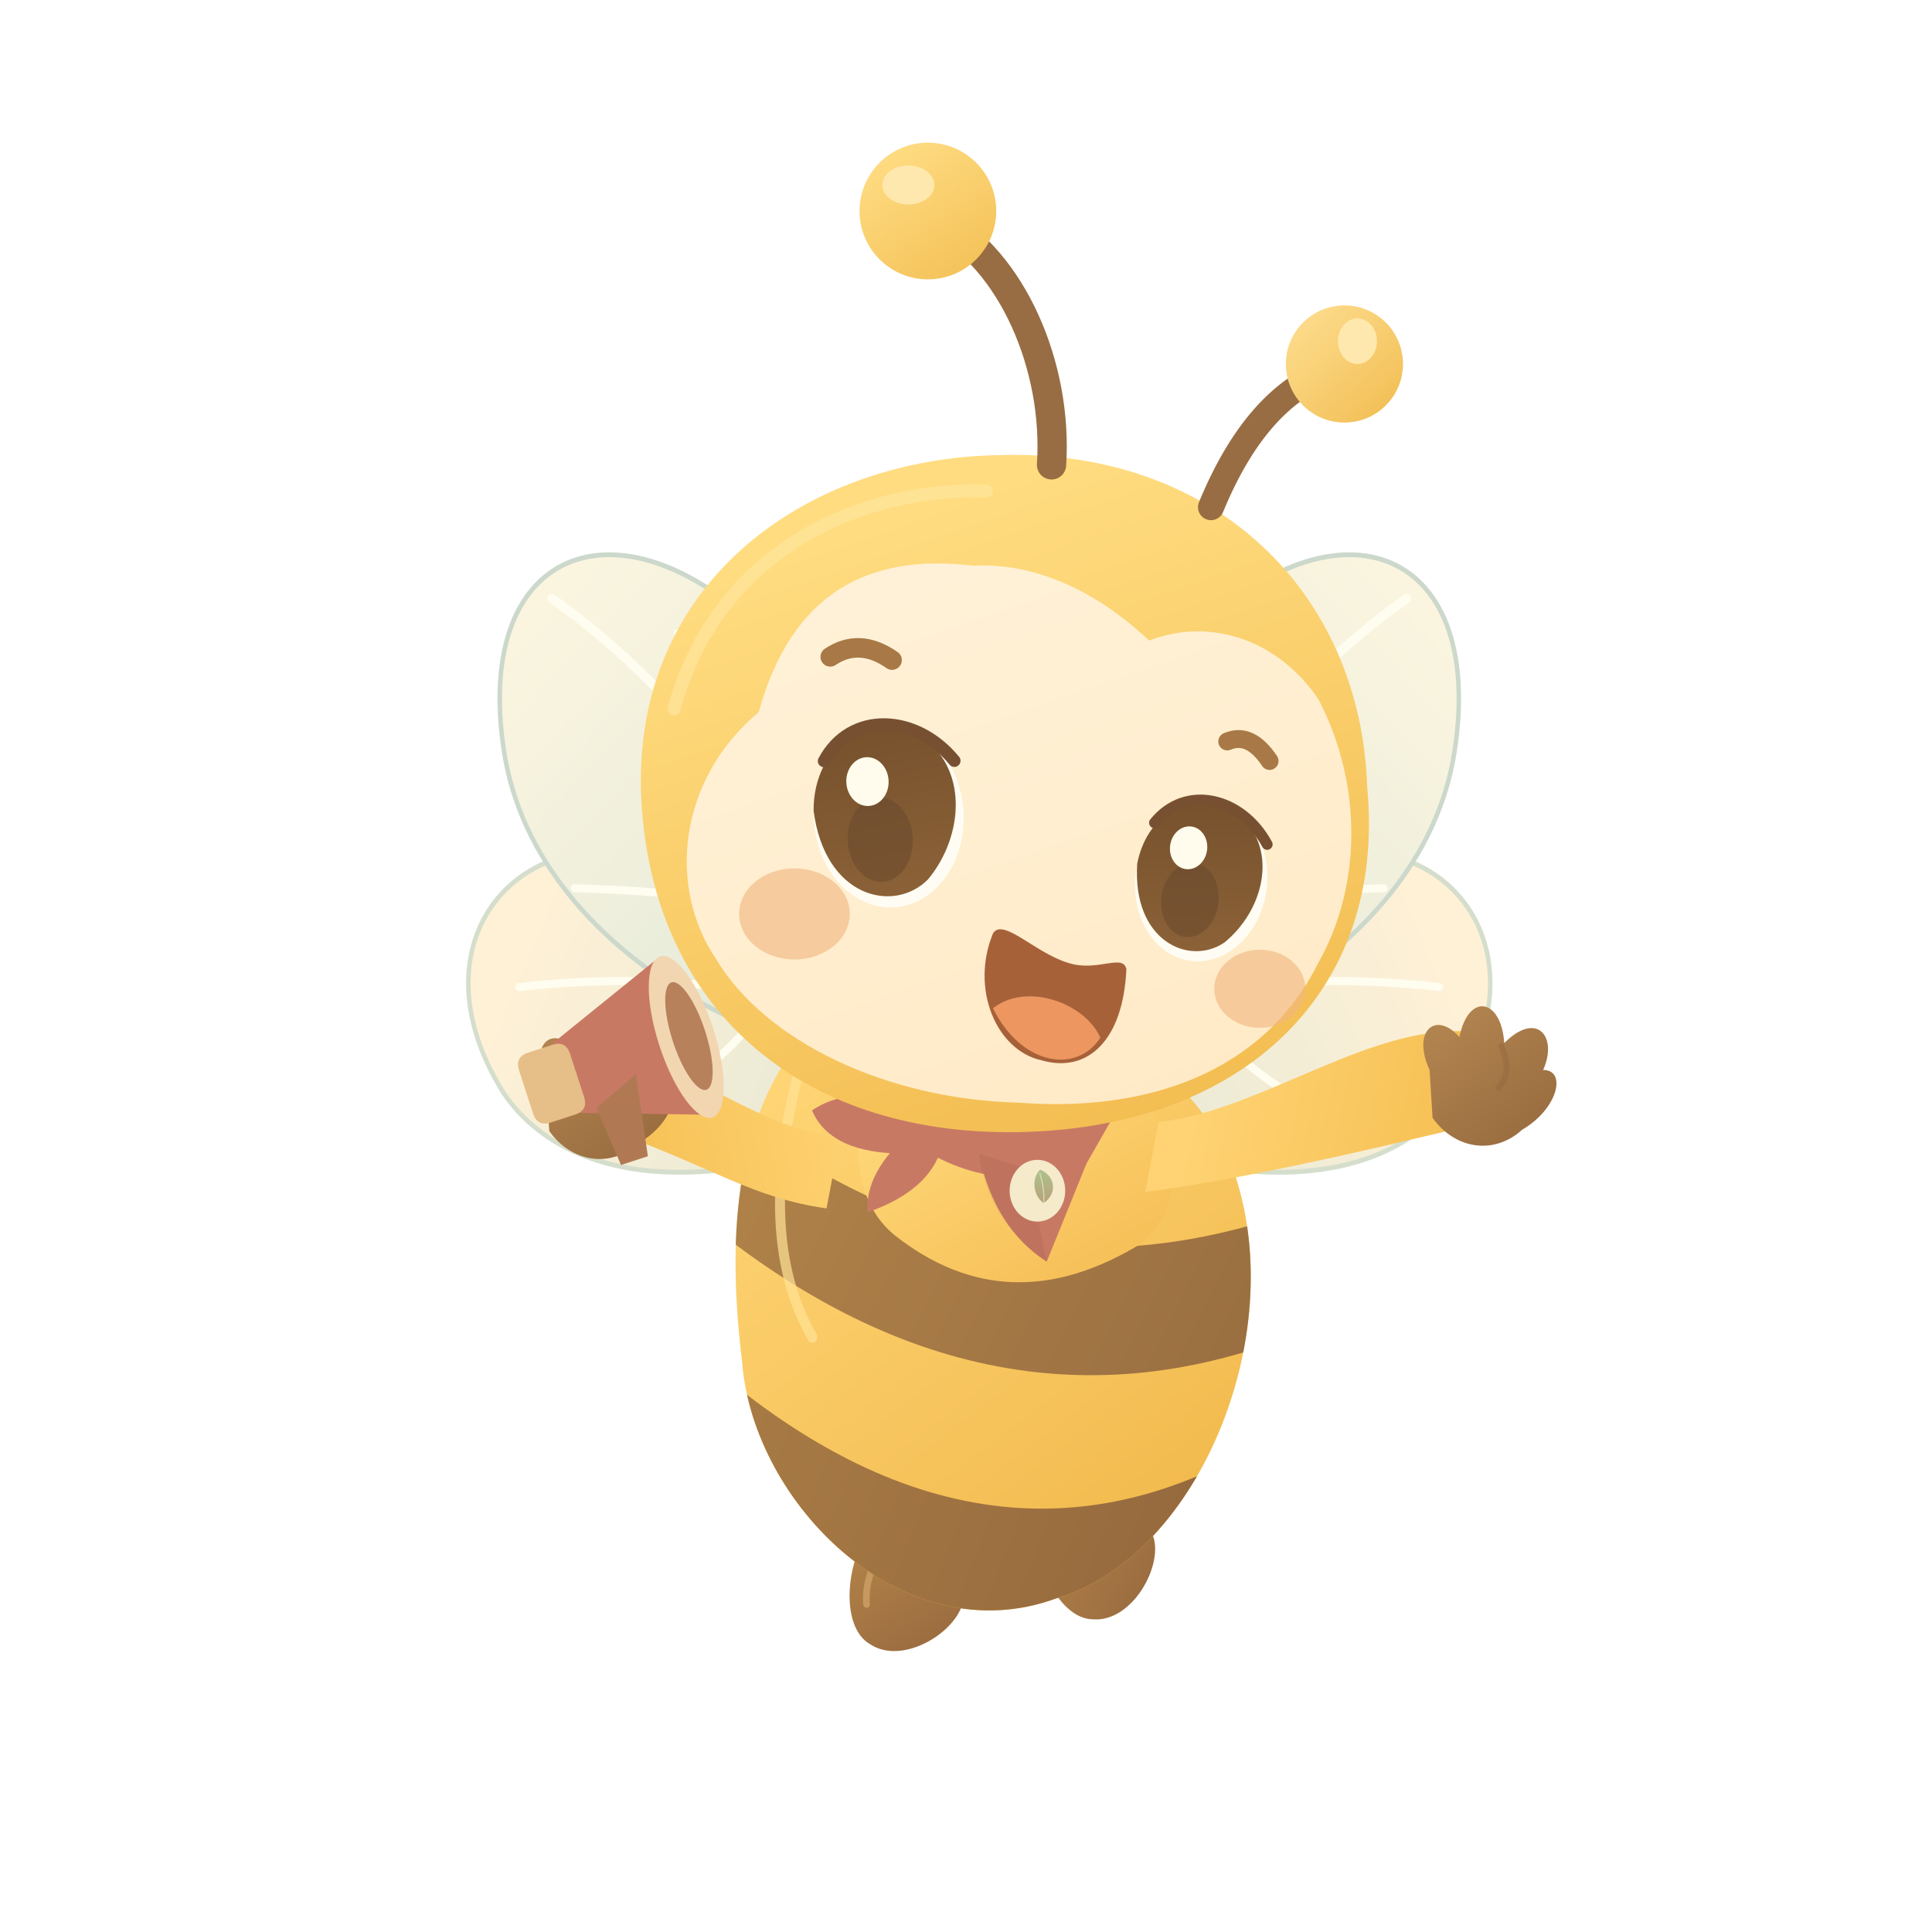
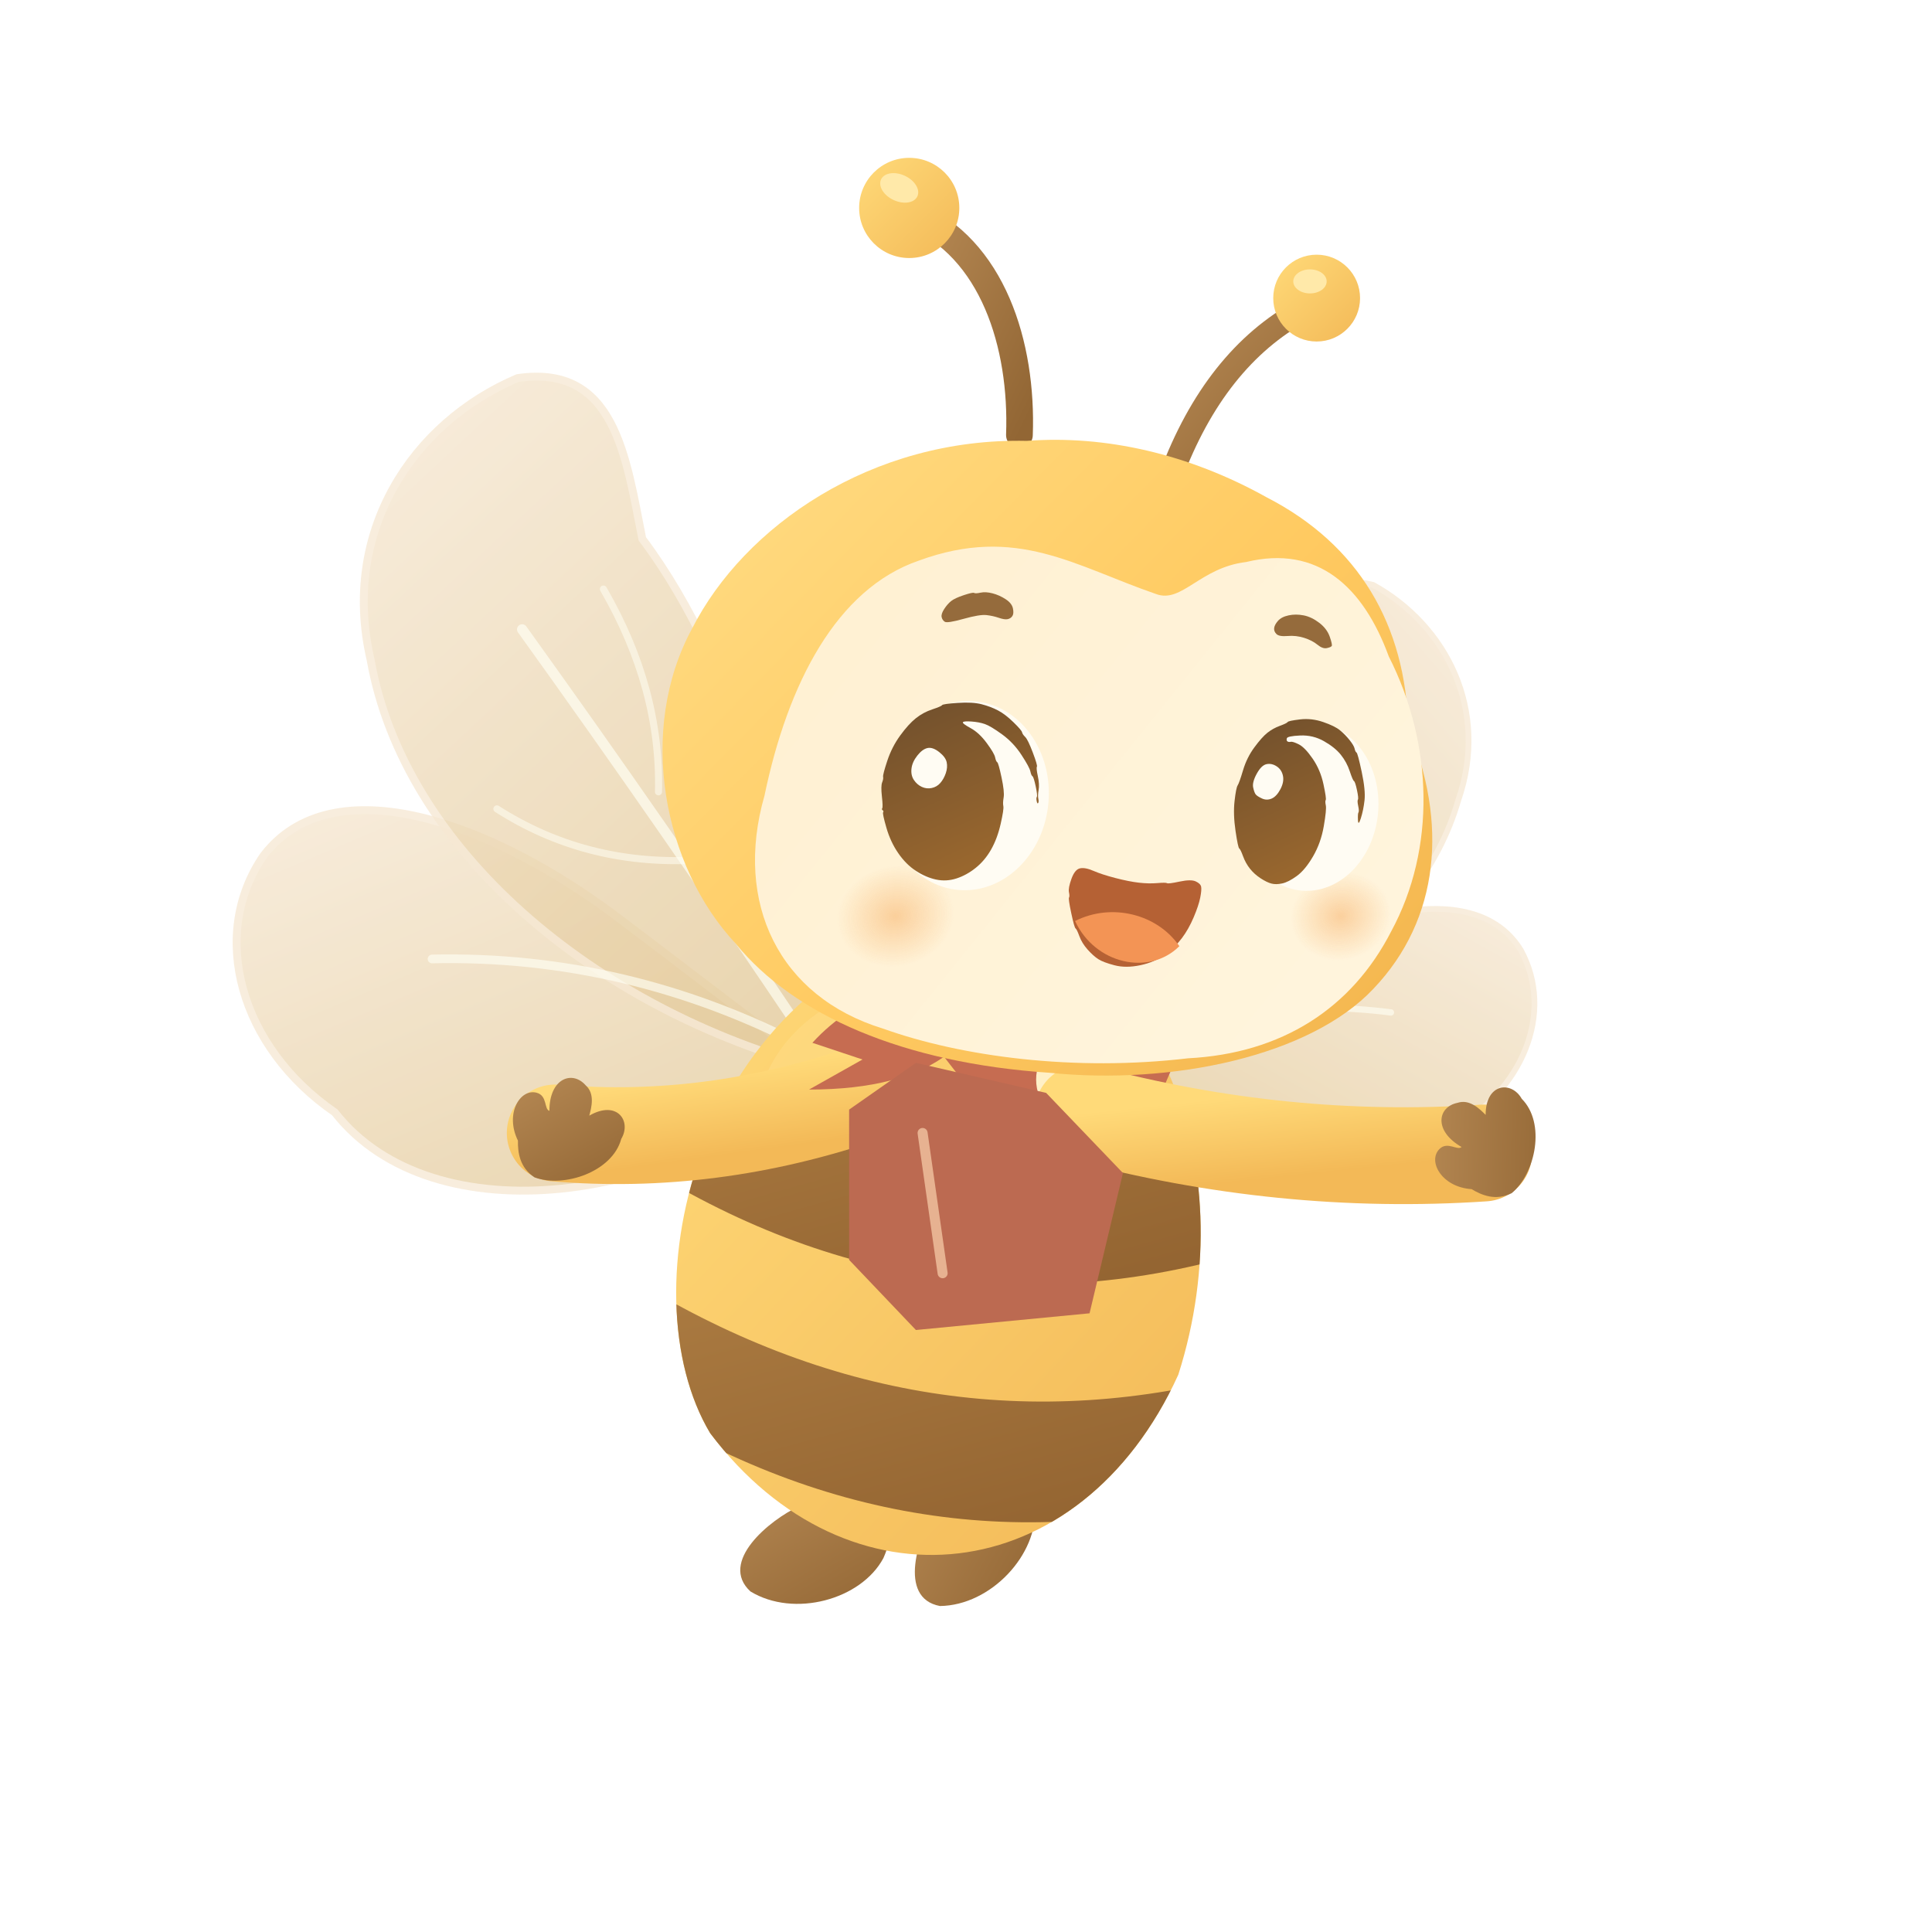
- <svg xmlns="http://www.w3.org/2000/svg" width="512" height="512" viewBox="0 0 512 512">
+ <svg xmlns="http://www.w3.org/2000/svg" viewBox="0 0 512 512" width="512" height="512">
  <defs>
-     <linearGradient id="paint-1" gradientUnits="userSpaceOnUse" x1="-146" y1="-64" x2="-25" y2="14">
-       <stop offset="0" stop-color="#FFF1D6" />
-       <stop offset="1" stop-color="#E4E8D6" />
+     <linearGradient id="faceGold" x1=".1" y1="0" x2=".85" y2="1" gradientUnits="objectBoundingBox">
+       <stop stop-color="#FFDB82" />
+       <stop offset=".55" stop-color="#FFCA61" />
+       <stop offset="1" stop-color="#F4B750" />
    </linearGradient>
-     <linearGradient id="paint-2" gradientUnits="userSpaceOnUse" x1="-122" y1="-164" x2="0" y2="0">
-       <stop offset="0" stop-color="#FBF5DF" />
-       <stop offset="1" stop-color="#DCE6D8" />
+     <linearGradient id="faceCream" x1="0" y1="0" x2="1" y2="1">
+       <stop stop-color="#FFF0D1" />
+       <stop offset="1" stop-color="#FFF5DE" />
    </linearGradient>
-     <linearGradient id="paint-3" gradientUnits="userSpaceOnUse" x1="-146" y1="-64" x2="-25" y2="14">
-       <stop offset="0" stop-color="#FFF1D6" />
-       <stop offset="1" stop-color="#E4E8D6" />
+     <radialGradient id="cheek">
+       <stop stop-color="#F7AF64" stop-opacity=".65" />
+       <stop offset="1" stop-color="#F7AF64" stop-opacity="0" />
+     </radialGradient>
+     <linearGradient id="eyeBrown" x1="0" y1="0" x2=".2" y2="1">
+       <stop stop-color="#71502D" />
+       <stop offset="1" stop-color="#99672E" />
    </linearGradient>
-     <linearGradient id="paint-4" gradientUnits="userSpaceOnUse" x1="-122" y1="-164" x2="0" y2="0">
-       <stop offset="0" stop-color="#FBF5DF" />
-       <stop offset="1" stop-color="#DCE6D8" />
+     <linearGradient id="bodyGold" x1="0" y1="0" x2="1" y2="1">
+       <stop stop-color="#FFDA79" />
+       <stop offset="1" stop-color="#F3B957" />
    </linearGradient>
-     <linearGradient id="paint-5" gradientUnits="userSpaceOnUse" x1="-10" y1="-17" x2="20" y2="20">
-       <stop offset="0" stop-color="#B28248" />
-       <stop offset="1" stop-color="#996A3F" />
+     <linearGradient id="stripeBrown" x1="0" y1="0" x2="1" y2="1">
+       <stop stop-color="#AC7C42" />
+       <stop offset="1" stop-color="#90612F" />
    </linearGradient>
-     <linearGradient id="paint-6" gradientUnits="userSpaceOnUse" x1="-10" y1="-17" x2="20" y2="20">
-       <stop offset="0" stop-color="#B28248" />
-       <stop offset="1" stop-color="#996A3F" />
+     <linearGradient id="handBrown" x1="0" y1="0" x2="1" y2="1">
+       <stop stop-color="#B78A55" />
+       <stop offset="1" stop-color="#926634" />
    </linearGradient>
-     <linearGradient id="paint-7" gradientUnits="userSpaceOnUse" x1="-55" y1="-75" x2="60" y2="88">
-       <stop offset="0" stop-color="#FFD677" />
-       <stop offset="1" stop-color="#F0B648" />
+     <linearGradient id="wing" x1="0" y1="0" x2="1" y2="1">
+       <stop stop-color="#F6E8D3" />
+       <stop offset="1" stop-color="#E1C693" />
    </linearGradient>
-     <clipPath id="clip-8">
-       <path d="M-62 -65 C-22 -97 50 -72 68 -34 C88 10 61 72 18 84 C-28 100 -74 60 -78 22 C-83 -10 -82 -42 -62 -65Z" />
-     </clipPath>
-     <linearGradient id="paint-9" gradientUnits="userSpaceOnUse" x1="-90" y1="-50" x2="80" y2="40">
-       <stop offset="0" stop-color="#B2844A" />
-       <stop offset="1" stop-color="#986D40" />
+     <linearGradient id="accessory" x1="0" y1="0" x2="1" y2="1">
+       <stop stop-color="#BE644C" />
+       <stop offset="1" stop-color="#BE644C" />
    </linearGradient>
-     <linearGradient id="paint-10" gradientUnits="userSpaceOnUse" x1="-95" y1="20" x2="70" y2="90">
-       <stop offset="0" stop-color="#AA7D45" />
-       <stop offset="1" stop-color="#93673D" />
+     <linearGradient id="page" x1="0" y1="0" x2="1" y2="1">
+       <stop stop-color="#FFFAE8" />
+       <stop offset="1" stop-color="#E4D8B6" />
    </linearGradient>
-     <linearGradient id="paint-11" gradientUnits="userSpaceOnUse" x1="0" y1="-70" x2="30" y2="-10">
-       <stop offset="0" stop-color="#FFDA7C" />
-       <stop offset="1" stop-color="#F7C15A" />
+     <linearGradient id="leaf" x1="0" y1="0" x2="1" y2="1">
+       <stop stop-color="#AEC889" />
+       <stop offset="1" stop-color="#6F9C67" />
    </linearGradient>
-     <linearGradient id="paint-12" gradientUnits="userSpaceOnUse" x1="0" y1="-20" x2="-83" y2="-3">
-       <stop offset="0" stop-color="#FFD374" />
-       <stop offset="1" stop-color="#F5BF51" />
-     </linearGradient>
-     <linearGradient id="paint-13" gradientUnits="userSpaceOnUse" x1="-15" y1="-20" x2="15" y2="20">
-       <stop offset="0" stop-color="#B38550" />
-       <stop offset="1" stop-color="#9A6D40" />
-     </linearGradient>
-     <linearGradient id="paint-14" gradientUnits="userSpaceOnUse" x1="0" y1="-20" x2="87" y2="-2">
-       <stop offset="0" stop-color="#FFD374" />
-       <stop offset="1" stop-color="#F5BF51" />
-     </linearGradient>
-     <linearGradient id="paint-15" gradientUnits="userSpaceOnUse" x1="-15" y1="-20" x2="15" y2="20">
-       <stop offset="0" stop-color="#B38550" />
-       <stop offset="1" stop-color="#9A6D40" />
-     </linearGradient>
-     <linearGradient id="paint-16" gradientUnits="userSpaceOnUse" x1="0" y1="-100" x2="65" y2="90">
-       <stop offset="0" stop-color="#ACC68F" />
-       <stop offset="1" stop-color="#C87964" />
-     </linearGradient>
-     <linearGradient id="paint-17" gradientUnits="userSpaceOnUse" x1="0" y1="-100" x2="65" y2="90">
-       <stop offset="0" stop-color="#FFDC80" />
-       <stop offset="1" stop-color="#F3BD51" />
-     </linearGradient>
-     <linearGradient id="paint-18" gradientUnits="userSpaceOnUse" x1="0" y1="-100" x2="65" y2="90">
-       <stop offset="0" stop-color="#FFF2D9" />
-       <stop offset="1" stop-color="#FFEAC6" />
-     </linearGradient>
-     <linearGradient id="paint-19" gradientUnits="userSpaceOnUse" x1="0" y1="-27" x2="9" y2="25">
-       <stop offset="0" stop-color="#77522D" />
-       <stop offset="1" stop-color="#8C6238" />
-     </linearGradient>
-     <linearGradient id="paint-20" gradientUnits="userSpaceOnUse" x1="0" y1="-27" x2="9" y2="25">
-       <stop offset="0" stop-color="#77522D" />
-       <stop offset="1" stop-color="#8C6238" />
-     </linearGradient>
-     <linearGradient id="paint-21" gradientUnits="userSpaceOnUse" x1="-50" y1="-98" x2="-20" y2="-53">
-       <stop offset="0" stop-color="#FFDC83" />
-       <stop offset="1" stop-color="#F2BE52" />
-     </linearGradient>
-     <linearGradient id="paint-22" gradientUnits="userSpaceOnUse" x1="22" y1="-64" x2="55" y2="-29">
-       <stop offset="0" stop-color="#FFE196" />
-       <stop offset="1" stop-color="#F2BF56" />
-     </linearGradient>
-     <linearGradient id="paint-23" gradientUnits="userSpaceOnUse" x1="0" y1="-29" x2="12" y2="38">
-       <stop offset="0" stop-color="#FFE19A" />
-       <stop offset="1" stop-color="#EDB044" />
+     <linearGradient id="pot" x1="0" y1="0" x2="1" y2="1">
+       <stop stop-color="#E7B384" />
+       <stop offset="1" stop-color="#C48F66" />
    </linearGradient>
  </defs>
-   <g id="actor" transform="translate(30.72 30.72) rotate(0) scale(0.88 0.88)">
-     <g id="actor0--wings" transform="translate(260 285) rotate(0) scale(1 1)">
-       <g id="actor0--wings0--wing-left" transform="translate(0 0) rotate(-8) scale(0.9 0.97)">
-         <path id="actor0--wings0--wing-left0--lower-wing" d="M0 0 C-57 30 -136 32 -159 -11 C-187 -69 -127 -105 -77 -64 C-40 -35 -15 -7 0 0Z" fill="url(#paint-1)" stroke="#D5DECC" stroke-width="1.5" stroke-linecap="round" stroke-linejoin="round" />
-         <path id="actor0--wings0--wing-left1--upper-wing" d="M0 0 C-57 1 -142 -49 -143 -116 C-144 -182 -90 -191 -49 -138 C-17 -98 4 -32 0 0Z" fill="url(#paint-2)" stroke="#CCD8CB" stroke-width="1.5" stroke-linecap="round" stroke-linejoin="round" />
-         <path d="M-3 -4 C-41 -49 -71 -119 -120 -161" fill="none" stroke="#FFFDF0" stroke-width="3" stroke-linecap="round" stroke-linejoin="round" />
-         <path d="M-35 -47 Q-74 -63 -126 -71 M-57 -84 Q-46 -112 -80 -145 M-5 0 Q-65 -41 -149 -43 M-69 -26 Q-92 -4 -130 4" fill="none" stroke="#FFFDF0" stroke-width="2.5" stroke-linecap="round" stroke-linejoin="round" />
-         <path d="M-16 -17 Q-29 6 -76 16" fill="none" stroke="#FFFDF0" stroke-width="2.8" stroke-linecap="round" stroke-linejoin="round" />
+   <g id="character" transform="translate(256 256) scale(.885) translate(-256 -256)" data-theme="courage" data-stage="5">
+     <g id="wing-right" transform="translate(296 285) rotate(-2) scale(-0.86 0.86)">
+       <path d="M0 0 C-31 39-92 56-121 28 C-147 15-159-12-148-34 C-134-59-92-51-55-30 C-28-15-11-5 0 0Z" fill="url(#wing)" opacity=".77" stroke="#F6E8D3" stroke-width="2" />
+       <path d="M0 0 C-60-7-113-41-128-87 C-140-118-126-148-101-163 C-77-170-71-147-64-127 C-35-98-12-45 0 0Z" fill="url(#wing)" opacity=".77" stroke="#F6E8D3" stroke-width="2" />
+       <path d="M-5-7 Q-48-55-91-100" fill="none" stroke="#FFFFF4" stroke-width="2.6" stroke-linecap="round" stroke-linejoin="round" opacity=".68" />
+       <path d="M-5-5 Q-53-22-102-14" fill="none" stroke="#FFFFF4" stroke-width="2.2" stroke-linecap="round" stroke-linejoin="round" opacity=".64" />
+       <path d="M-40-48 Q-67-43-91-54" fill="none" stroke="#FFFFF4" stroke-width="1.8" stroke-linecap="round" stroke-linejoin="round" opacity=".54" />
+       <path d="M-51-64 Q-54-90-72-113" fill="none" stroke="#FFFFF4" stroke-width="1.8" stroke-linecap="round" stroke-linejoin="round" opacity=".54" />
+     </g>
+     <g id="wing-left" transform="translate(213 287) rotate(8) scale(1.18 1.18)">
+       <path d="M0 0 C-31 39-92 56-121 28 C-147 15-159-12-148-34 C-134-59-92-51-55-30 C-28-15-11-5 0 0Z" fill="url(#wing)" opacity=".77" stroke="#F6E8D3" stroke-width="2" />
+       <path d="M0 0 C-60-7-113-41-128-87 C-140-118-126-148-101-163 C-77-170-71-147-64-127 C-35-98-12-45 0 0Z" fill="url(#wing)" opacity=".77" stroke="#F6E8D3" stroke-width="2" />
+       <path d="M-5-7 Q-48-55-91-100" fill="none" stroke="#FFFFF4" stroke-width="2.6" stroke-linecap="round" stroke-linejoin="round" opacity=".68" />
+       <path d="M-5-5 Q-53-22-102-14" fill="none" stroke="#FFFFF4" stroke-width="2.2" stroke-linecap="round" stroke-linejoin="round" opacity=".64" />
+       <path d="M-40-48 Q-67-43-91-54" fill="none" stroke="#FFFFF4" stroke-width="1.8" stroke-linecap="round" stroke-linejoin="round" opacity=".54" />
+       <path d="M-51-64 Q-54-90-72-113" fill="none" stroke="#FFFFF4" stroke-width="1.8" stroke-linecap="round" stroke-linejoin="round" opacity=".54" />
+     </g>
+     <g id="feet">
+       <g id="foot-0" transform="translate(217 422.79) rotate(20)">
+         <path d="M-4-18 C9-21 18-10 17 5 C15 19-2 31-17 28 C-29 23-19 6-12-1Z" fill="url(#handBrown)" />
      </g>
-       <g id="actor0--wings1--wing-right" transform="translate(0 0) rotate(8) scale(-0.9 0.97)">
-         <path id="actor0--wings1--wing-right0--lower-wing" d="M0 0 C-57 30 -136 32 -159 -11 C-187 -69 -127 -105 -77 -64 C-40 -35 -15 -7 0 0Z" fill="url(#paint-3)" stroke="#D5DECC" stroke-width="1.5" stroke-linecap="round" stroke-linejoin="round" />
-         <path id="actor0--wings1--wing-right1--upper-wing" d="M0 0 C-57 1 -142 -49 -143 -116 C-144 -182 -90 -191 -49 -138 C-17 -98 4 -32 0 0Z" fill="url(#paint-4)" stroke="#CCD8CB" stroke-width="1.5" stroke-linecap="round" stroke-linejoin="round" />
-         <path d="M-3 -4 C-41 -49 -71 -119 -120 -161" fill="none" stroke="#FFFDF0" stroke-width="3" stroke-linecap="round" stroke-linejoin="round" />
-         <path d="M-35 -47 Q-74 -63 -126 -71 M-57 -84 Q-46 -112 -80 -145 M-5 0 Q-65 -41 -149 -43 M-69 -26 Q-92 -4 -130 4" fill="none" stroke="#FFFDF0" stroke-width="2.5" stroke-linecap="round" stroke-linejoin="round" />
-         <path d="M-16 -17 Q-29 6 -76 16" fill="none" stroke="#FFFDF0" stroke-width="2.8" stroke-linecap="round" stroke-linejoin="round" />
+       <g id="foot-1" transform="translate(259 416.73) rotate(-12)">
+         <path d="M-4-18 C9-21 18-10 17 5 C15 19-2 31-17 28 C-29 23-19 6-12-1Z" fill="url(#handBrown)" />
      </g>
    </g>
-     <g id="actor1--foot-0" transform="translate(237 442) rotate(7) scale(0.84 0.84)">
-       <path d="M-14 -17 C-21 -7 -21 18 -9 23 C3 29 20 16 22 5 C24 -9 14 -20 2 -21Z" fill="url(#paint-5)" />
-       <path d="M-9 -12 Q-14 0 -12 9" fill="none" stroke="#C69961" stroke-width="2.4" stroke-linecap="round" stroke-linejoin="round" />
+     <g id="body" transform="translate(248 343) rotate(4)">
+       <defs>
+         <clipPath id="bodyClip">
+           <path d="M0 -101 C58.1 -101 89.64 -34.34 73.87 30.3 C48.97 96.96 -19.92 109.08 -64.74 57.57 C-92.96 17.17 -78.85 -77.77 0 -101Z" />
+         </clipPath>
+       </defs>
+       <path d="M0 -101 C58.1 -101 89.64 -34.34 73.87 30.3 C48.97 96.96 -19.92 109.08 -64.74 57.57 C-92.96 17.17 -78.85 -77.77 0 -101Z" fill="url(#bodyGold)" />
+       <g clip-path="url(#bodyClip)">
+         <path d="M-93 -60.6 Q0 -20.2 95 -45.45 L95 -9.09 Q0 28.28 -93 -22.22Z" fill="url(#stripeBrown)" />
+         <path d="M-93 12.12 Q0 61.61 95 28.28 L95 63.63 Q0 98.98 -93 47.47Z" fill="url(#stripeBrown)" />
+       </g>
+       <path d="M-56.44 -24.24 Q-64.74 -63.63 -21.58 -81.81 Q-40.67 -56.56 -41.5 -26.26Z" fill="#FFE59B" opacity=".28" />
    </g>
-     <g id="actor2--foot-1" transform="translate(294 432) rotate(-22) scale(0.84 0.84)">
-       <path d="M-14 -17 C-21 -7 -21 18 -9 23 C3 29 20 16 22 5 C24 -9 14 -20 2 -21Z" fill="url(#paint-6)" />
-       <path d="M-9 -12 Q-14 0 -12 9" fill="none" stroke="#C69961" stroke-width="2.4" stroke-linecap="round" stroke-linejoin="round" />
-     </g>
-     <g id="actor3--body" transform="translate(267 352) rotate(1) scale(1 1.12)">
-       <path id="actor3--body0--abdomen" d="M-62 -65 C-22 -97 50 -72 68 -34 C88 10 61 72 18 84 C-28 100 -74 60 -78 22 C-83 -10 -82 -42 -62 -65Z" fill="url(#paint-7)" />
-       <g id="actor3--body1--stripes" transform="translate(0 0) rotate(0) scale(1 1)" clip-path="url(#clip-8)">
-         <path d="M-105 -62 Q-12 15 93 -23 L91 11 Q-5 48 -97 -21Z" fill="url(#paint-9)" />
-         <path d="M-99 14 Q-9 88 76 43 L63 74 Q-24 116 -84 55Z" fill="url(#paint-10)" />
-       </g>
-       <path opacity="0.7" d="M-62 -58 Q-75 -12 -57 15" fill="none" stroke="#FFE395" stroke-width="3" stroke-linecap="round" stroke-linejoin="round" />
-       <path d="M-40 -61 Q0 -80 43 -50 Q59 -27 42 -12 Q2 11 -33 -13 Q-51 -26 -40 -61Z" fill="url(#paint-11)" />
-     </g>
-     <g id="actor4--arm-left" transform="translate(227 317) rotate(0) scale(1 1)">
-       <path d="M-9 -9 C-37.05 -12.6 -69.42 -41 -83 -37 Q-66 -24 -77 -11 C-46.48 0 -35.41 8.8 -13 12 Z" fill="url(#paint-12)" />
-       <g id="actor4--arm-left1--palm" transform="translate(-83 -23) rotate(0) scale(0.9 0.9)">
-         <path d="M-16 -3 C-22 -16 -14 -23 -6 -14 C-3 -29 8 -27 9 -12 C20 -23 27 -14 22 -3 C30 -3 27 10 15 17 C5 26 -8 23 -15 13Z" fill="url(#paint-13)" />
-         <path opacity="0.55" d="M8 -11 Q12 -2 7 3" fill="none" stroke="#956A3F" stroke-width="2" stroke-linecap="round" stroke-linejoin="round" />
+     <g id="arm-left">
+       <path d="M226 294 Q179.5 310.0 133 306" fill="none" stroke="url(#bodyGold)" stroke-width="29" stroke-linecap="round" stroke-linejoin="round" />
+       <g transform="translate(133 306) rotate(15) scale(0.85)">
+         <path d="M-12 6 C-19-2-16-12-10-12 C-6-12-6-7-4-7 C-7-18 0-23 6-19 C10-17 10-12 10-9 C18-17 25-11 23-4 C23 8 8 18-3 17 C-9 15-11 10-12 6Z" fill="url(#handBrown)" />
      </g>
    </g>
-     <g id="actor5--arm-right" transform="translate(323 312) rotate(0) scale(1 1)">
-       <path d="M-9 -9 C22.45 -12.4 56.38 -40 87 -36 Q104 -23 93 -10 C48.72 1 10.49 9.2 -13 12 Z" fill="url(#paint-14)" />
-       <g id="actor5--arm-right1--palm" transform="translate(87 -22) rotate(0) scale(0.9 0.9)">
-         <path d="M-16 -3 C-22 -16 -14 -23 -6 -14 C-3 -29 8 -27 9 -12 C20 -23 27 -14 22 -3 C30 -3 27 10 15 17 C5 26 -8 23 -15 13Z" fill="url(#paint-15)" />
-         <path opacity="0.55" d="M8 -11 Q12 -2 7 3" fill="none" stroke="#956A3F" stroke-width="2" stroke-linecap="round" stroke-linejoin="round" />
+     <g id="theme-scarf" transform="translate(282 275)">
+       <path d="M-49-13 Q-6 10 45-10 L26 34 Q6 44-11 36Z" fill="#C66C51" />
+       <path d="M-47-12 Q-62-7-72 4 L-57 9-73 18 Q-45 18-31 7Z" fill="#C66C51" />
+       <ellipse cx="7" cy="15" rx="12" ry="13" fill="#FFF0C7" />
+       <path d="M0 17 L7 6 14 17 10 17 7 13 4 17Z" fill="#C66C51" />
+     </g>
+     <g id="arm-right">
+       <path d="M291 300 Q351.0 316.0 411 312" fill="none" stroke="url(#bodyGold)" stroke-width="29" stroke-linecap="round" stroke-linejoin="round" />
+       <g transform="translate(411 312) rotate(-45) scale(0.85)">
+         <path d="M-12 6 C-19-2-16-12-10-12 C-6-12-6-7-4-7 C-7-18 0-23 6-19 C10-17 10-12 10-9 C18-17 25-11 23-4 C23 8 8 18-3 17 C-9 15-11 10-12 6Z" fill="url(#handBrown)" />
      </g>
    </g>
-     <g id="actor6--scarf" transform="translate(271 306) rotate(0) scale(0.93 0.93)">
-       <path d="M-36 -10 Q-2 3 35 -11 L23 10 Q-7 22 -34 3Z" fill="#C87964" />
-       <path d="M-12 7 L25 5 L10 42 Q-7 31 -12 7Z" fill="#C87964" />
-       <path opacity="0.05" d="M-12 7 Q-9 29 10 42 L4 12Z" fill="#000000" />
-       <path d="M-32 -5 Q-51 -17 -66 -7 Q-60 7 -36 7Z" fill="#C87964" />
-       <path d="M-34 0 Q-49 13 -48 26 Q-28 19 -24 5Z" fill="#C87964" />
-       <g id="actor6--scarf5--theme-badge" transform="translate(0 0) rotate(0) scale(1 1)">
-         <path d="M -2 19 C -2 13.477 2.029 9 7 9 C 11.971 9 16 13.477 16 19 C 16 24.523 11.971 29 7 29 C 2.029 29 -2 24.523 -2 19 Z" fill="#F5EAC9" />
-         <g transform="translate(9 23) rotate(15) scale(0.13 0.13)">
-           <path d="M0 0 C-32 -12 -45 -53 -30 -78 C7 -75 30 -34 0 0Z" fill="url(#paint-16)" />
-           <path d="M0 -2 Q-7 -35 -28 -69" fill="none" stroke="#D6E2B5" stroke-width="2.5" stroke-linecap="round" stroke-linejoin="round" />
-         </g>
+     <g id="antennae">
+       <path d="M272 97 C273 70 264 41 240 31" fill="none" stroke="url(#handBrown)" stroke-width="8" stroke-linecap="round" stroke-linejoin="round" />
+       <path d="M319 105 Q333 71 360 58" fill="none" stroke="url(#handBrown)" stroke-width="7" stroke-linecap="round" stroke-linejoin="round" />
+       <ellipse cx="239" cy="29" rx="15" ry="15" fill="url(#bodyGold)" />
+       <ellipse cx="236" cy="23" rx="6" ry="4" fill="#FFE9A9" transform="rotate(25 236 23)" />
+       <ellipse cx="361" cy="56" rx="13" ry="13" fill="url(#bodyGold)" />
+       <ellipse cx="359" cy="51" rx="5" ry="3.6" fill="#FFE9A9" />
+     </g>
+     <g id="head" transform="translate(285 195) rotate(-12) scale(0.63) translate(-638 -434)">
+       <g transform="translate(13 9)">
+         <path d="M640 272 C568 255 500 284 466 326 C430 368 429 434 455 477 C475 516 521 549 588 568 C644 586 711 586 747 561 C785 535 798 491 789 443 C798 395 784 353 746 322 C714 294 677 277 640 272Z" fill="url(#faceGold)" />
+         <path d="M483 411 C505 361 537 322 578 317 C627 310 650 335 685 356 C696 363 708 348 730 350 C765 349 782 373 787 408 C799 453 790 502 761 536 C735 568 698 582 654 575 C600 570 549 552 515 531 C470 506 458 458 483 411Z" fill="url(#faceCream)" />
      </g>
+       <ellipse cx="545" cy="489" rx="28" ry="24" fill="url(#cheek)" opacity=".8" />
+       <ellipse cx="752" cy="533" rx="24" ry="21" fill="url(#cheek)" opacity=".8" />
+       <ellipse cx="590" cy="440" rx="39" ry="45" transform="rotate(17 590 440)" fill="#FFFCF3" />
+       <ellipse cx="748" cy="479" rx="33" ry="40" transform="rotate(17 748 479)" fill="#FFFCF3" />
+       <path d="M571 416.5Q574 414 576.5 414Q579 414 581.5 417Q584 420 584 422.5Q584 425 582.5 427.5Q581 430 579 431.5Q577 433 574.5 433Q572 433 570 431.5Q568 430 567 427.5Q566 425 567 422Q568 419 571 416.5ZM606 399Q602 397 595 396Q588 395 587.5 395.5Q587 396 582.5 396.5Q578 397 574 399Q570 401 565 405.5Q560 410 556.5 416Q553 422 553 423Q553 424 552 425.5Q551 427 550.5 432Q550 437 549.5 437.5Q549 438 549.5 438.5Q550 439 549.5 439.5Q549 440 549.5 447Q550 454 552.5 460Q555 466 559 470Q563 474 567.5 476Q572 478 577 477.5Q582 477 587 474.5Q592 472 596 467.5Q600 463 603 456.5Q606 450 606 448.5Q606 447 607 444.5Q608 442 608 435Q608 428 607.5 427.5Q607 427 607 425Q607 423 604.5 417.5Q602 412 598.5 409Q595 406 595.5 405.5Q596 405 599.5 406Q603 407 605.5 408.5Q608 410 612.5 415Q617 420 619.5 426.5Q622 433 622 435Q622 437 622.5 437.5Q623 438 623 442.5Q623 447 622.5 447.5Q622 448 622 449.5Q622 451 622.5 450.5Q623 450 623 448.5Q623 447 624 444.5Q625 442 625 438Q625 434 625.5 433.5Q626 433 625 426.5Q624 420 623 418.5Q622 417 622 416Q622 415 619 410.5Q616 406 613 403.5Q610 401 606 399Z" fill="url(#eyeBrown)" fill-rule="evenodd" />
+       <path d="M732.5 455Q735 455 737 457Q739 459 739 462Q739 465 736.5 468Q734 471 731.5 471.5Q729 472 727 470.5Q725 469 724.5 468Q724 467 724 464.5Q724 462 727 458.5Q730 455 732.5 455ZM763 441Q758 438 752.5 437.5Q747 437 746.5 437.5Q746 438 742.5 438.5Q739 439 736 440.5Q733 442 728.5 446Q724 450 721 455.5Q718 461 717 462Q716 463 714 469Q712 475 711.5 483Q711 491 711.5 491.5Q712 492 712.5 495.5Q713 499 714.5 502Q716 505 718.5 507.5Q721 510 723 511Q725 512 728 512Q731 512 735.5 510Q740 508 745 502.5Q750 497 753 489.5Q756 482 756 480Q756 478 756.5 477.5Q757 477 757 470Q757 463 754.5 457Q752 451 749.5 449Q747 447 746 447Q745 447 744.5 446.5Q744 446 744.5 445Q745 444 751 445Q757 446 761.5 450Q766 454 768 458Q770 462 770.5 466.5Q771 471 771.5 471.5Q772 472 772 476Q772 480 771.5 480.5Q771 481 771 483.5Q771 486 770.5 486.5Q770 487 769.5 490Q769 493 771 489.5Q773 486 774.5 481.5Q776 477 776 468Q776 459 775.5 458.5Q775 458 775 456.5Q775 455 773.5 452Q772 449 770 446.5Q768 444 763 441Z" fill="url(#eyeBrown)" fill-rule="evenodd" />
+       <path d="M598 351Q596 353 596 354.5Q596 356 597 357Q598 358 606 357.5Q614 357 617 358Q620 359 622.5 360.5Q625 362 626.5 362Q628 362 629 361Q630 360 630 357.5Q630 355 627.5 352.5Q625 350 622 348.5Q619 347 616.5 347Q614 347 613.5 346.5Q613 346 608.5 346.5Q604 347 602 348Q600 349 598 351Z" fill="#956B3C" />
+       <path d="M752 389.5Q750 391 749.5 392.5Q749 394 750 395.5Q751 397 755 397.5Q759 398 762.5 400Q766 402 768 404.5Q770 407 772 407Q774 407 774.5 406.5Q775 406 774.5 402Q774 398 771 394.5Q768 391 764.5 389.5Q761 388 757.5 388Q754 388 752 389.5Z" fill="#956B3C" />
+       <path d="M630.5 489Q628 493 628 495Q628 497 627.5 497.5Q627 498 627 505Q627 512 627.5 512.5Q628 513 628.5 516.5Q629 520 631 523.5Q633 527 635 529Q637 531 642 533.5Q647 536 654 536Q661 536 666.5 533.5Q672 531 676 527.5Q680 524 683.5 519Q687 514 688.5 510.5Q690 507 690 505.5Q690 504 688 502.5Q686 501 680.5 501Q675 501 674.5 500.5Q674 500 670 499.5Q666 499 661.5 497.5Q657 496 651 493Q645 490 641.5 487.5Q638 485 635.5 485Q633 485 630.5 489Z" fill="#B56134" fill-rule="evenodd" />
+       <path d="M628 509 C647 504 667 514 674 531 C657 542 633 531 628 509Z" fill="#F39455" />
    </g>
-     <g id="actor7--theme-prop" transform="translate(151 285) rotate(-18) scale(0.85 0.85)">
-       <path d="M-21 -13 L26 -31 L26 28 L-21 12Z" fill="#C87964" />
-       <path d="M 16 -1 C 16 -17.569 20.477 -31 26 -31 C 31.523 -31 36 -17.569 36 -1 C 36 15.569 31.523 29 26 29 C 20.477 29 16 15.569 16 -1 Z" fill="#F1D6B1" />
-       <path d="M 21 -1 C 21 -12.046 23.686 -21 27 -21 C 30.314 -21 33 -12.046 33 -1 C 33 10.046 30.314 19 27 19 C 23.686 19 21 10.046 21 -1 Z" fill="#B7815C" />
-       <path d="M-29 -13 L-20 -13 Q-15 -13 -15 -8 L-15 8 Q-15 13 -20 13 L-29 13 Q-34 13 -34 8 L-34 -8 Q-34 -13 -29 -13 Z" fill="#E6BE87" />
-       <path d="M-12 13 L-10 35 L0 35 L5 6Z" fill="#B07954" />
-     </g>
-     <g id="actor8--head" transform="translate(270 207) rotate(0) scale(0.98 0.98)">
-       <path id="actor8--head0--head-shell" d="M-114 0 C-118 -67 -64 -106 -4 -107 C62 -109 107 -65 109 -5 C115 58 71 99 4 101 C-63 103 -110 65 -114 0Z" fill="url(#paint-17)" />
-       <path opacity="0.7" d="M-104 -29 C-91 -77 -48 -97 -8 -96" fill="none" stroke="#FFE59D" stroke-width="4" stroke-linecap="round" stroke-linejoin="round" />
-       <path id="actor8--head2--face-mask" d="M-78 -28 C-68 -64 -45 -77 -12 -73 C6 -74 25 -66 42 -50 C60 -57 81 -51 94 -32 C108 -5 107 26 94 49 C77 83 41 95 2 92 C-39 91 -76 73 -91 48 C-106 26 -103 -7 -78 -28Z" fill="url(#paint-18)" />
-       <path opacity="0.61" d="M -84 34 C -84 26.268 -76.389 20 -67 20 C -57.611 20 -50 26.268 -50 34 C -50 41.732 -57.611 48 -67 48 C -76.389 48 -84 41.732 -84 34 Z" fill="#F1B67E" />
-       <path opacity="0.61" d="M 62 57 C 62 50.373 68.268 45 76 45 C 83.732 45 90 50.373 90 57 C 90 63.627 83.732 69 76 69 C 68.268 69 62 63.627 62 57 Z" fill="#F1B67E" />
-       <g id="actor8--head5--eyes" transform="translate(0 0) rotate(0) scale(1 1)">
-         <g id="actor8--head5--eyes0--eye-left" transform="translate(-38 4) rotate(-3) scale(1 1)">
-           <path d="M -23 0 C -23 -15.464 -12.703 -28 0 -28 C 12.703 -28 23 -15.464 23 0 C 23 15.464 12.703 28 0 28 C -12.703 28 -23 15.464 -23 0 Z" fill="#FFFDF3" />
-           <path d="M-23 -3 C-22 -23 -4 -34 11 -24 C25 -14 23 7 11 20 C0 30 -21 24 -23 -3Z" fill="url(#paint-19)" />
-           <path opacity="0.52" d="M -13 7 C -13 -0.18 -8.523 -6 -3 -6 C 2.523 -6 7 -0.18 7 7 C 7 14.18 2.523 20 -3 20 C -8.523 20 -13 14.18 -13 7 Z" fill="#65472D" />
-           <path d="M -12.5 -11 C -12.5 -15.142 -9.59 -18.5 -6 -18.5 C -2.41 -18.5 0.5 -15.142 0.5 -11 C 0.5 -6.858 -2.41 -3.5 -6 -3.5 C -9.59 -3.5 -12.5 -6.858 -12.5 -11 Z" fill="#FFFCED" />
-           <path d="M-19 -18 C-10 -33 10 -31 21 -16" fill="none" stroke="#775032" stroke-width="3.8" stroke-linecap="round" stroke-linejoin="round" />
-         </g>
-         <g id="actor8--head5--eyes1--eye-right" transform="translate(58 24) rotate(8) scale(0.88 0.88)">
-           <path d="M -23 0 C -23 -15.464 -12.703 -28 0 -28 C 12.703 -28 23 -15.464 23 0 C 23 15.464 12.703 28 0 28 C -12.703 28 -23 15.464 -23 0 Z" fill="#FFFDF3" />
-           <path d="M-23 -3 C-22 -23 -4 -34 11 -24 C25 -14 23 7 11 20 C0 30 -21 24 -23 -3Z" fill="url(#paint-20)" />
-           <path opacity="0.52" d="M -13 7 C -13 -0.18 -8.523 -6 -3 -6 C 2.523 -6 7 -0.18 7 7 C 7 14.18 2.523 20 -3 20 C -8.523 20 -13 14.18 -13 7 Z" fill="#65472D" />
-           <path d="M -12.5 -11 C -12.5 -15.142 -9.59 -18.5 -6 -18.5 C -2.41 -18.5 0.5 -15.142 0.5 -11 C 0.5 -6.858 -2.41 -3.5 -6 -3.5 C -9.59 -3.5 -12.5 -6.858 -12.5 -11 Z" fill="#FFFCED" />
-           <path d="M-19 -18 C-10 -33 10 -31 21 -16" fill="none" stroke="#775032" stroke-width="3.8" stroke-linecap="round" stroke-linejoin="round" />
-         </g>
+     <g id="theme-prop">
+       <g id="theme-vest" transform="translate(261 335)">
+         <path d="M-40-36 L-20-50 19-41 42-17 32 25-20 30-40 9Z" fill="#BC6A51" />
+         <path d="M-18-29 L-12 13" fill="none" stroke="#E7B291" stroke-width="3" stroke-linecap="round" stroke-linejoin="round" />
      </g>
-       <path d="M-56 -45 Q-47 -51 -37 -44" fill="none" stroke="#A87946" stroke-width="6" stroke-linecap="round" stroke-linejoin="round" />
-       <path d="M66 -19 Q73 -22 79 -13" fill="none" stroke="#A87946" stroke-width="5.5" stroke-linecap="round" stroke-linejoin="round" />
-       <path id="actor8--head8--mouth" d="M-6 40 C-3 35 7 46 17 49 C26 52 34 46 35 51 C34 73 23 83 9 79 C-5 76 -13 57 -6 40Z" fill="#A76139" />
-       <path d="M-6 63 C4 55 22 61 27 72 C20 83 3 81 -6 63Z" fill="#ED9660" />
-       <g id="actor8--head10--antenna-left" transform="translate(12 -104) rotate(0) scale(1 1)">
-         <path d="M0 0 C2 -30 -12 -63 -35 -75" fill="none" stroke="#986D43" stroke-width="9" stroke-linecap="round" stroke-linejoin="round" />
-         <path d="M -59 -78 C -59 -89.598 -49.598 -99 -38 -99 C -26.402 -99 -17 -89.598 -17 -78 C -17 -66.402 -26.402 -57 -38 -57 C -49.598 -57 -59 -66.402 -59 -78 Z" fill="url(#paint-21)" />
-         <path d="M -52 -86 C -52 -89.314 -48.418 -92 -44 -92 C -39.582 -92 -36 -89.314 -36 -86 C -36 -82.686 -39.582 -80 -44 -80 C -48.418 -80 -52 -82.686 -52 -86 Z" fill="#FFE8AD" />
-       </g>
-       <g id="actor8--head11--antenna-right" transform="translate(61 -91) rotate(0) scale(1 1)">
-         <path d="M0 0 Q14 -34 37 -42" fill="none" stroke="#986D43" stroke-width="8" stroke-linecap="round" stroke-linejoin="round" />
-         <path d="M 23 -44 C 23 -53.941 31.059 -62 41 -62 C 50.941 -62 59 -53.941 59 -44 C 59 -34.059 50.941 -26 41 -26 C 31.059 -26 23 -34.059 23 -44 Z" fill="url(#paint-22)" />
-         <path d="M 39 -51 C 39 -54.866 41.686 -58 45 -58 C 48.314 -58 51 -54.866 51 -51 C 51 -47.134 48.314 -44 45 -44 C 41.686 -44 39 -47.134 39 -51 Z" fill="#FFE8AD" />
-       </g>
-     </g>
-     <g id="actor9--nectar" opacity="0" transform="translate(397 314) rotate(0) scale(0.68 0.68)">
-       <path d="M0 -29 C-8 -17 -26 0 -25 15 C-24 31 -12 38 0 37 C17 37 29 25 27 10 C25 -5 9 -21 0 -29Z" fill="url(#paint-23)" />
-       <path d="M-6 -9 C-12 0 -18 7 -15 16 C-12 21 -7 17 -7 12 C-7 5 -3 -1 -6 -9Z" fill="#FFF0BF" />
    </g>
  </g>
</svg>
